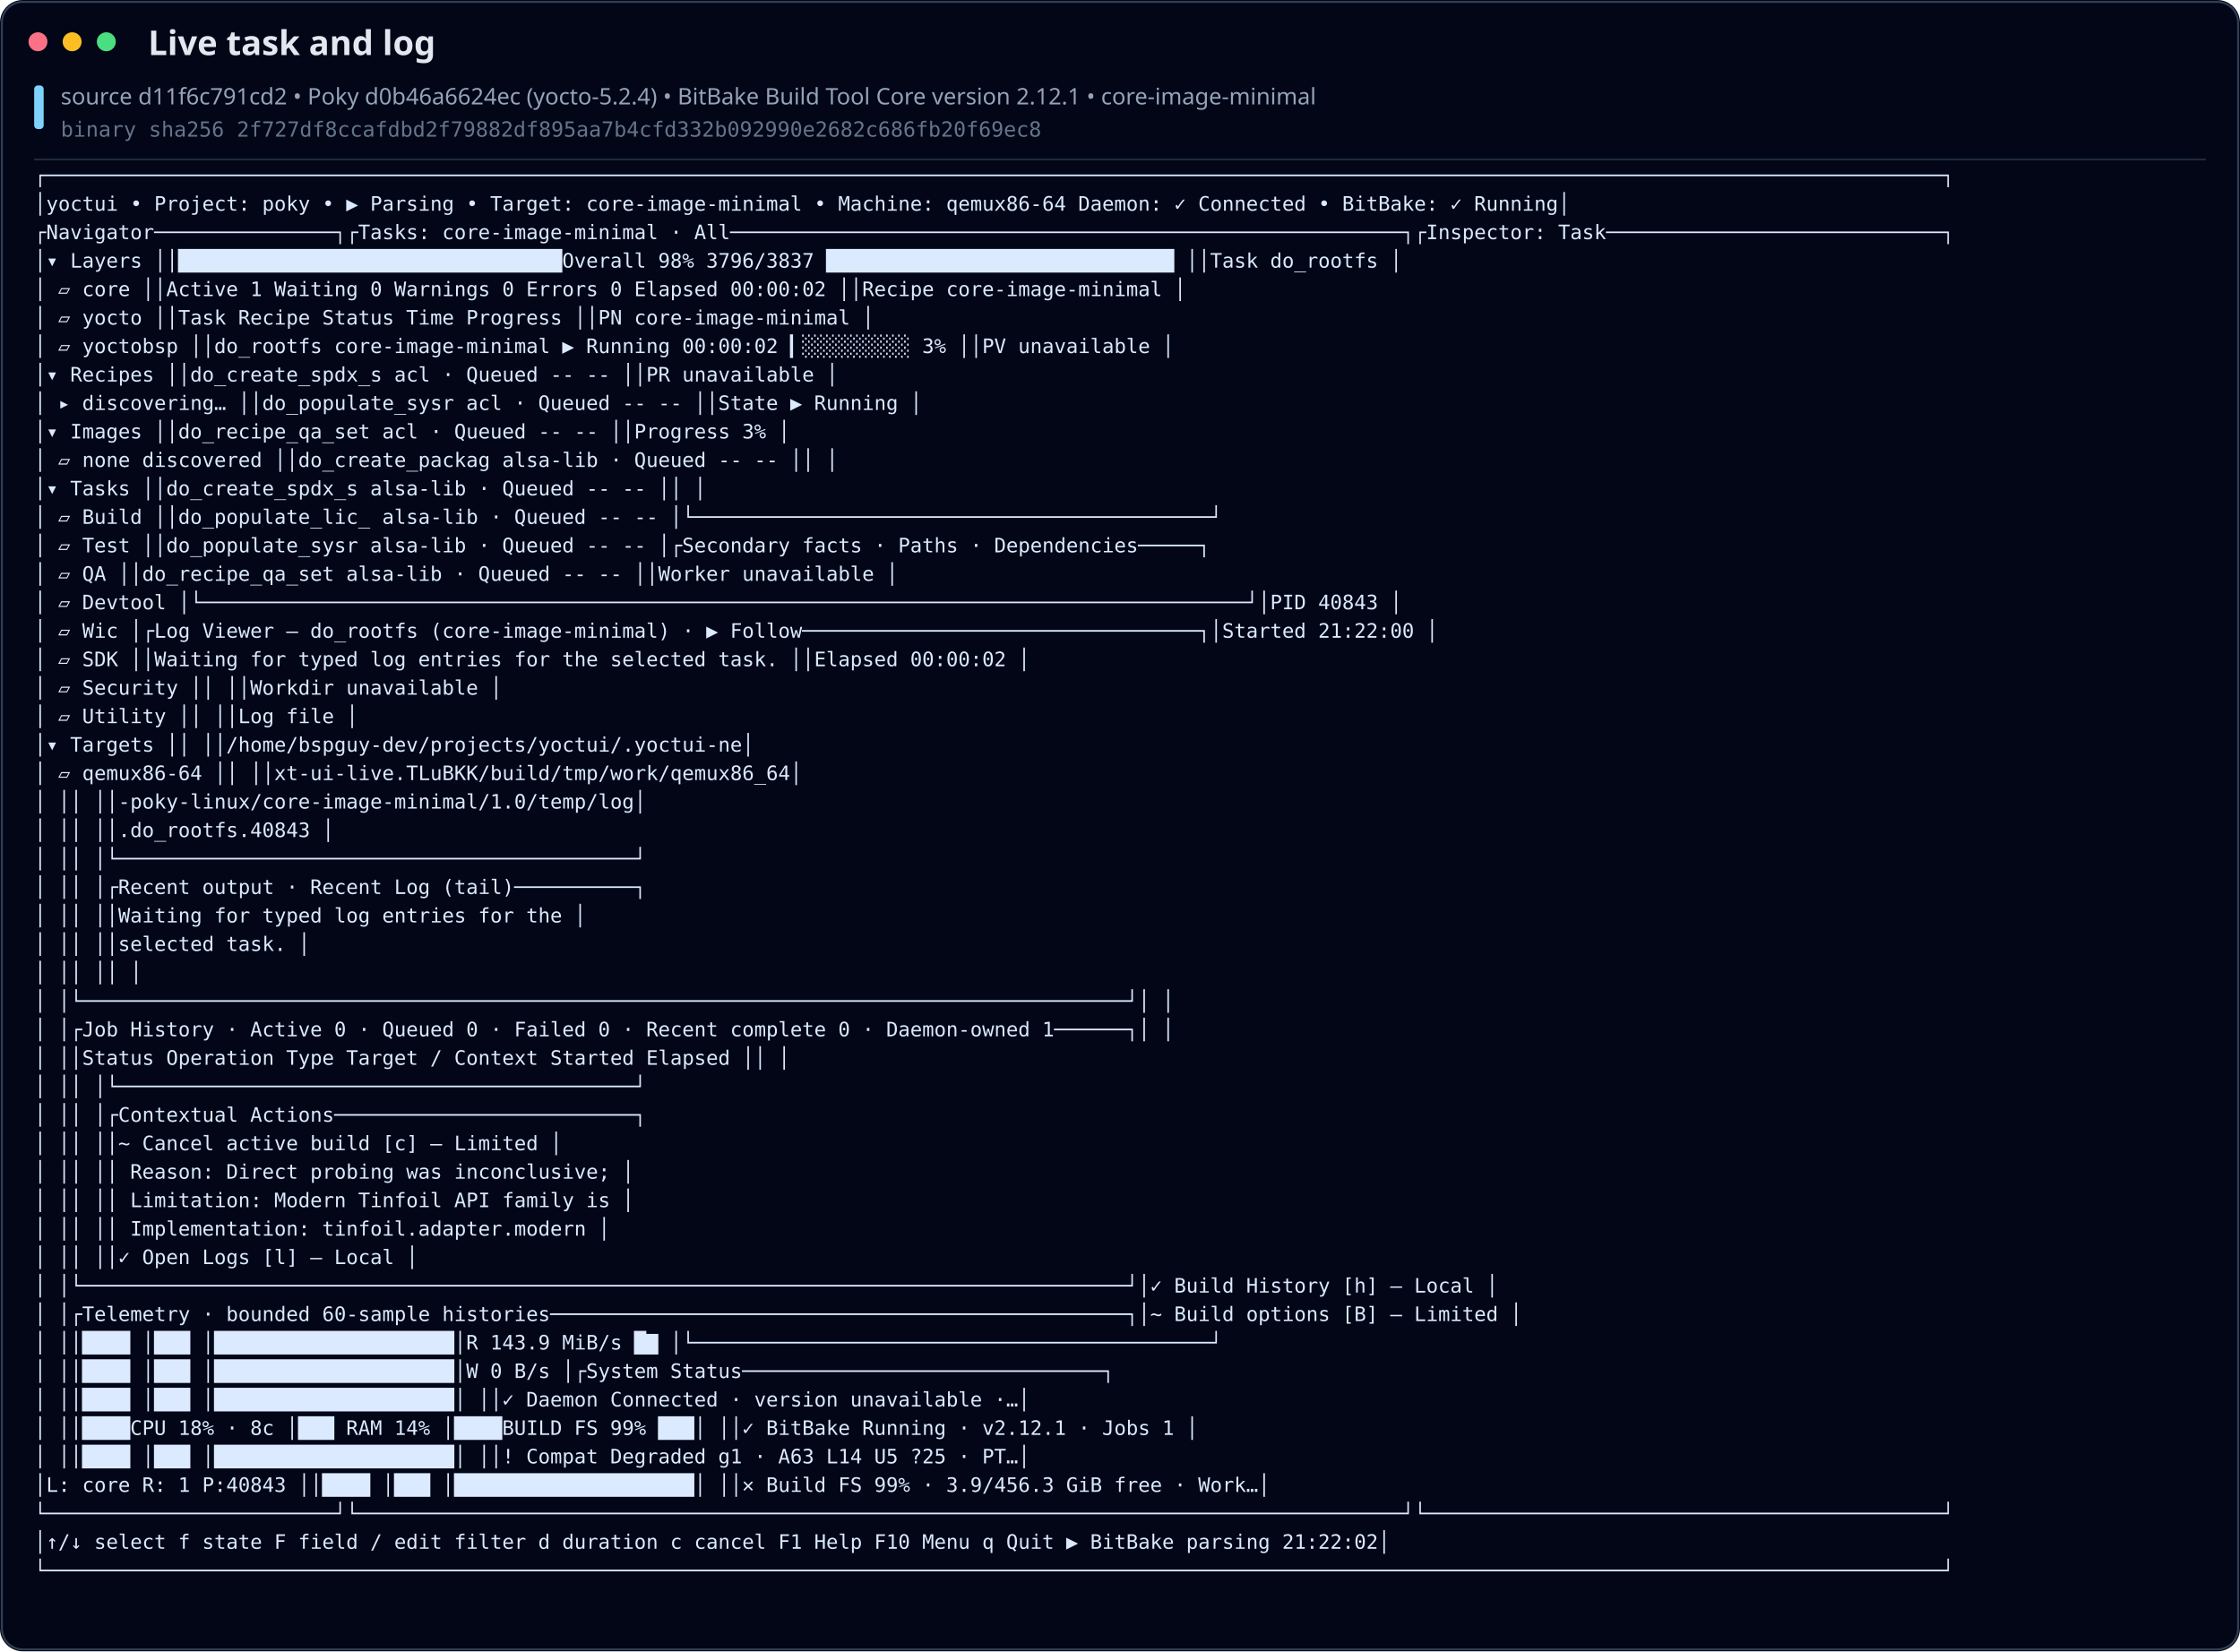
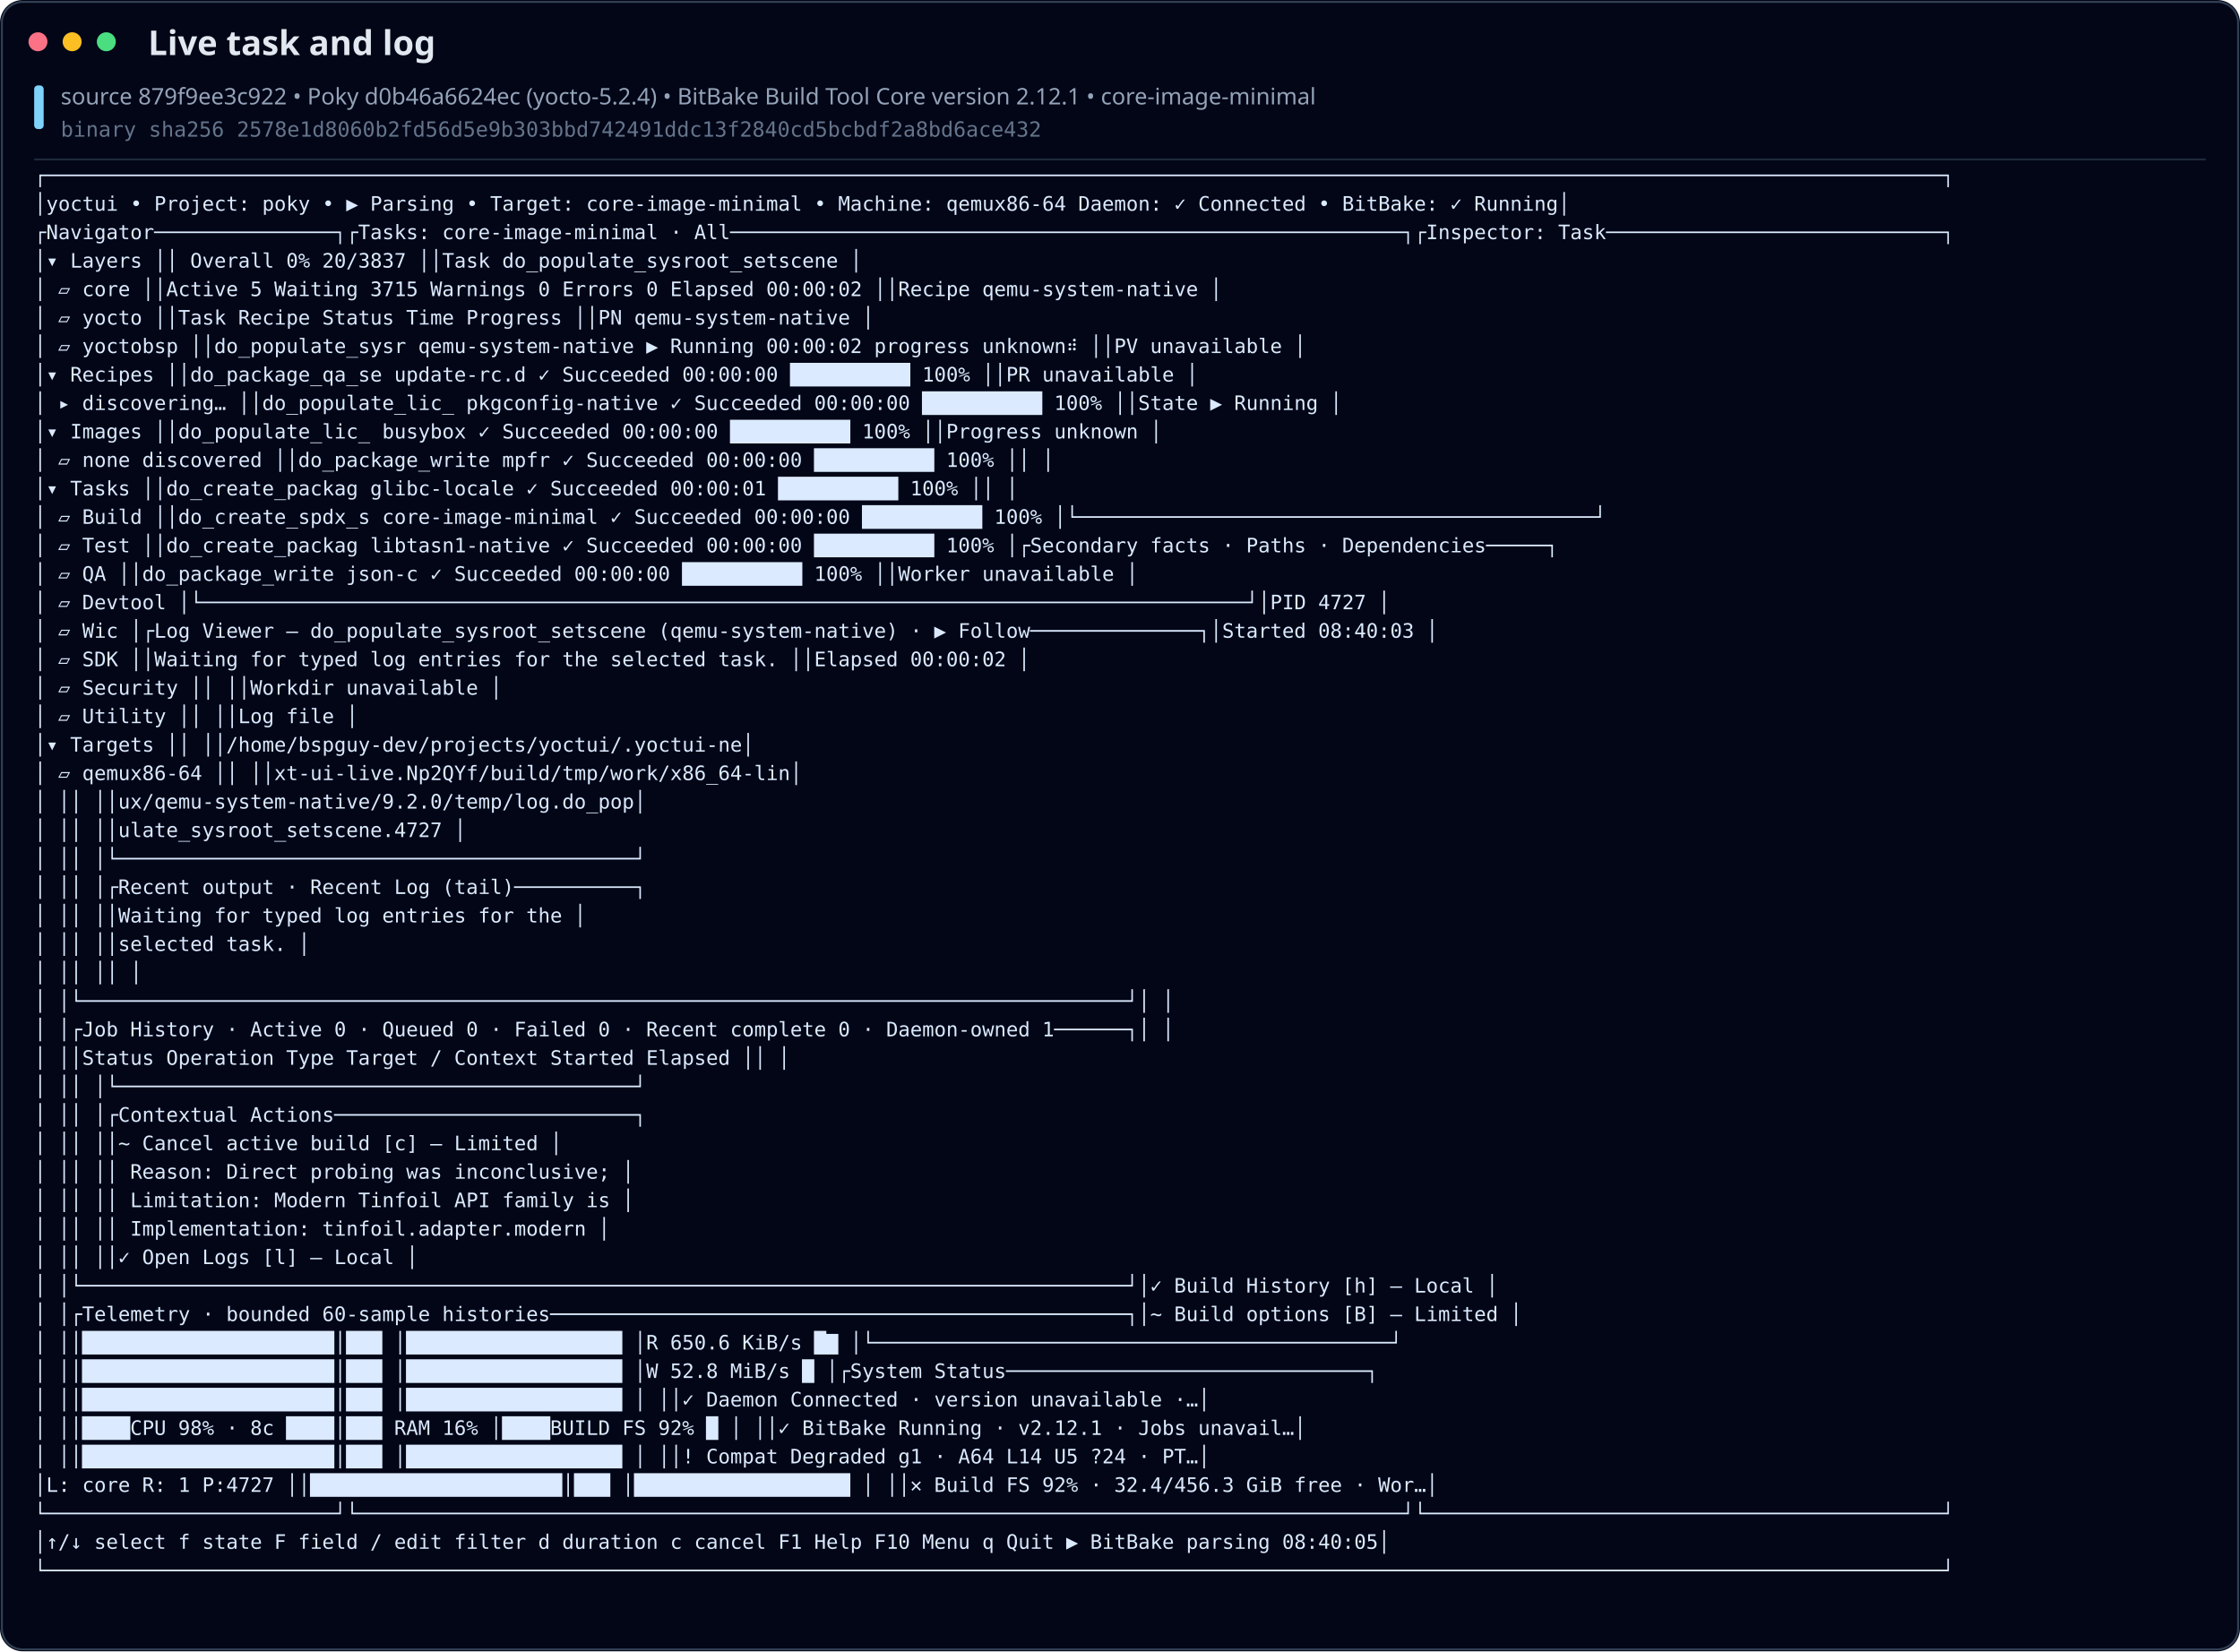
<svg xmlns="http://www.w3.org/2000/svg" width="1180" height="870" viewBox="0 0 1180 870" role="img" aria-labelledby="title description">
  <style>
  .heading { fill: #e2e8f0; font: 700 18px system-ui, sans-serif; }
  .provenance { fill: #94a3b8; font: 12px system-ui, sans-serif; }
  .hash { fill: #64748b; font: 11px ui-monospace, monospace; }
  .terminal { fill: #dbeafe; font: 10.5px 'DejaVu Sans Mono', 'Liberation Mono', monospace; white-space: pre; }
</style>
  <rect width="1180" height="870" rx="12" fill="#020617" />
  <rect x="1" y="1" width="1178" height="868" rx="11" fill="none" stroke="#334155" />
  <circle cx="20" cy="22" r="5" fill="#fb7185" />
  <circle cx="38" cy="22" r="5" fill="#fbbf24" />
  <circle cx="56" cy="22" r="5" fill="#4ade80" />
  <text x="78" y="29" class="heading">Live task and log</text>
  <rect x="18" y="45" width="5" height="23" rx="2" fill="#7dd3fc" />
-   <text x="32" y="55" class="provenance">source d11f6c791cd2  •  Poky d0b46a6624ec (yocto-5.2.4)  •  BitBake Build Tool Core version 2.12.1  •  core-image-minimal</text>
-   <text x="32" y="72" class="hash">binary sha256 2f727df8ccafdbd2f79882df895aa7b4cfd332b092990e2682c686fb20f69ec8</text>
+   <text x="32" y="55" class="provenance">source 879f9ee3c922  •  Poky d0b46a6624ec (yocto-5.2.4)  •  BitBake Build Tool Core version 2.12.1  •  core-image-minimal</text>
+   <text x="32" y="72" class="hash">binary sha256 2578e1d8060b2fd56d5e9b303bbd742491ddc13f2840cd5bcbdf2a8bd6ace432</text>
  <line x1="18" y1="84" x2="1162" y2="84" stroke="#1e293b" />
  <text x="18" y="96" class="terminal">┌──────────────────────────────────────────────────────────────────────────────────────────────────────────────────────────────────────────────────────────────┐</text>
  <text x="18" y="111" class="terminal">│yoctui  •  Project: poky  •  ▶ Parsing  •  Target: core-image-minimal  •  Machine: qemux86-64                       Daemon: ✓ Connected  •  BitBake: ✓ Running│</text>
  <text x="18" y="126" class="terminal">┌Navigator───────────────┐┌Tasks: core-image-minimal · All────────────────────────────────────────────────────────┐┌Inspector: Task────────────────────────────┐</text>
-   <text x="18" y="141" class="terminal">│▾ Layers                ││████████████████████████████████Overall  98%  3796/3837 █████████████████████████████  ││Task        do_rootfs                      │</text>
-   <text x="18" y="156" class="terminal">│  ▱ core                ││Active 1  Waiting 0  Warnings 0  Errors 0  Elapsed 00:00:02                            ││Recipe      core-image-minimal             │</text>
-   <text x="18" y="171" class="terminal">│  ▱ yocto               ││Task             Recipe                Status        Time      Progress                ││PN          core-image-minimal             │</text>
-   <text x="18" y="186" class="terminal">│  ▱ yoctobsp            ││do_rootfs        core-image-minimal    ▶ Running     00:00:02  ▎░░░░░░░░░ 3%           ││PV          unavailable                    │</text>
-   <text x="18" y="201" class="terminal">│▾ Recipes               ││do_create_spdx_s acl                   · Queued      --        --                      ││PR          unavailable                    │</text>
-   <text x="18" y="216" class="terminal">│  ▸ discovering…        ││do_populate_sysr acl                   · Queued      --        --                      ││State       ▶ Running                      │</text>
-   <text x="18" y="231" class="terminal">│▾ Images                ││do_recipe_qa_set acl                   · Queued      --        --                      ││Progress    3%                             │</text>
-   <text x="18" y="246" class="terminal">│  ▱ none discovered     ││do_create_packag alsa-lib              · Queued      --        --                      ││                                           │</text>
-   <text x="18" y="261" class="terminal">│▾ Tasks                 ││do_create_spdx_s alsa-lib              · Queued      --        --                      ││                                           │</text>
-   <text x="18" y="276" class="terminal">│  ▱ Build               ││do_populate_lic_ alsa-lib              · Queued      --        --                      │└───────────────────────────────────────────┘</text>
-   <text x="18" y="291" class="terminal">│  ▱ Test                ││do_populate_sysr alsa-lib              · Queued      --        --                      │┌Secondary facts · Paths · Dependencies─────┐</text>
-   <text x="18" y="306" class="terminal">│  ▱ QA                  ││do_recipe_qa_set alsa-lib              · Queued      --        --                      ││Worker      unavailable                    │</text>
-   <text x="18" y="321" class="terminal">│  ▱ Devtool             │└───────────────────────────────────────────────────────────────────────────────────────┘│PID         40843                          │</text>
-   <text x="18" y="336" class="terminal">│  ▱ Wic                 │┌Log Viewer — do_rootfs (core-image-minimal) · ▶ Follow─────────────────────────────────┐│Started     21:22:00                       │</text>
+   <text x="18" y="141" class="terminal">│▾ Layers                ││                                 Overall  0%  20/3837                                  ││Task        do_populate_sysroot_setscene   │</text>
+   <text x="18" y="156" class="terminal">│  ▱ core                ││Active 5  Waiting 3715  Warnings 0  Errors 0  Elapsed 00:00:02                         ││Recipe      qemu-system-native             │</text>
+   <text x="18" y="171" class="terminal">│  ▱ yocto               ││Task             Recipe                Status        Time      Progress                ││PN          qemu-system-native             │</text>
+   <text x="18" y="186" class="terminal">│  ▱ yoctobsp            ││do_populate_sysr qemu-system-native    ▶ Running     00:00:02  progress unknown⠾       ││PV          unavailable                    │</text>
+   <text x="18" y="201" class="terminal">│▾ Recipes               ││do_package_qa_se update-rc.d           ✓ Succeeded   00:00:00  ██████████ 100%         ││PR          unavailable                    │</text>
+   <text x="18" y="216" class="terminal">│  ▸ discovering…        ││do_populate_lic_ pkgconfig-native      ✓ Succeeded   00:00:00  ██████████ 100%         ││State       ▶ Running                      │</text>
+   <text x="18" y="231" class="terminal">│▾ Images                ││do_populate_lic_ busybox               ✓ Succeeded   00:00:00  ██████████ 100%         ││Progress    unknown                        │</text>
+   <text x="18" y="246" class="terminal">│  ▱ none discovered     ││do_package_write mpfr                  ✓ Succeeded   00:00:00  ██████████ 100%         ││                                           │</text>
+   <text x="18" y="261" class="terminal">│▾ Tasks                 ││do_create_packag glibc-locale          ✓ Succeeded   00:00:01  ██████████ 100%         ││                                           │</text>
+   <text x="18" y="276" class="terminal">│  ▱ Build               ││do_create_spdx_s core-image-minimal    ✓ Succeeded   00:00:00  ██████████ 100%         │└───────────────────────────────────────────┘</text>
+   <text x="18" y="291" class="terminal">│  ▱ Test                ││do_create_packag libtasn1-native       ✓ Succeeded   00:00:00  ██████████ 100%         │┌Secondary facts · Paths · Dependencies─────┐</text>
+   <text x="18" y="306" class="terminal">│  ▱ QA                  ││do_package_write json-c                ✓ Succeeded   00:00:00  ██████████ 100%         ││Worker      unavailable                    │</text>
+   <text x="18" y="321" class="terminal">│  ▱ Devtool             │└───────────────────────────────────────────────────────────────────────────────────────┘│PID         4727                           │</text>
+   <text x="18" y="336" class="terminal">│  ▱ Wic                 │┌Log Viewer — do_populate_sysroot_setscene (qemu-system-native) · ▶ Follow──────────────┐│Started     08:40:03                       │</text>
  <text x="18" y="351" class="terminal">│  ▱ SDK                 ││Waiting for typed log entries for the selected task.                                   ││Elapsed     00:00:02                       │</text>
  <text x="18" y="366" class="terminal">│  ▱ Security            ││                                                                                       ││Workdir     unavailable                    │</text>
  <text x="18" y="381" class="terminal">│  ▱ Utility             ││                                                                                       ││Log file                                   │</text>
  <text x="18" y="396" class="terminal">│▾ Targets               ││                                                                                       ││/home/bspguy-dev/projects/yoctui/.yoctui-ne│</text>
-   <text x="18" y="411" class="terminal">│  ▱ qemux86-64          ││                                                                                       ││xt-ui-live.TLuBKK/build/tmp/work/qemux86_64│</text>
-   <text x="18" y="426" class="terminal">│                        ││                                                                                       ││-poky-linux/core-image-minimal/1.0/temp/log│</text>
-   <text x="18" y="441" class="terminal">│                        ││                                                                                       ││.do_rootfs.40843                           │</text>
+   <text x="18" y="411" class="terminal">│  ▱ qemux86-64          ││                                                                                       ││xt-ui-live.Np2QYf/build/tmp/work/x86_64-lin│</text>
+   <text x="18" y="426" class="terminal">│                        ││                                                                                       ││ux/qemu-system-native/9.2.0/temp/log.do_pop│</text>
+   <text x="18" y="441" class="terminal">│                        ││                                                                                       ││ulate_sysroot_setscene.4727                │</text>
  <text x="18" y="456" class="terminal">│                        ││                                                                                       │└───────────────────────────────────────────┘</text>
  <text x="18" y="471" class="terminal">│                        ││                                                                                       │┌Recent output · Recent Log (tail)──────────┐</text>
  <text x="18" y="486" class="terminal">│                        ││                                                                                       ││Waiting for typed log entries for the      │</text>
  <text x="18" y="501" class="terminal">│                        ││                                                                                       ││selected task.                             │</text>
  <text x="18" y="516" class="terminal">│                        ││                                                                                       ││                                           │</text>
  <text x="18" y="531" class="terminal">│                        │└───────────────────────────────────────────────────────────────────────────────────────┘│                                           │</text>
  <text x="18" y="546" class="terminal">│                        │┌Job History · Active 0 · Queued 0 · Failed 0 · Recent complete 0 · Daemon-owned 1──────┐│                                           │</text>
  <text x="18" y="561" class="terminal">│                        ││Status        Operation       Type         Target / Context         Started   Elapsed  ││                                           │</text>
  <text x="18" y="576" class="terminal">│                        ││                                                                                       │└───────────────────────────────────────────┘</text>
  <text x="18" y="591" class="terminal">│                        ││                                                                                       │┌Contextual Actions─────────────────────────┐</text>
  <text x="18" y="606" class="terminal">│                        ││                                                                                       ││~ Cancel active build  [c] — Limited       │</text>
  <text x="18" y="621" class="terminal">│                        ││                                                                                       ││  Reason: Direct probing was inconclusive; │</text>
  <text x="18" y="636" class="terminal">│                        ││                                                                                       ││  Limitation: Modern Tinfoil API family is │</text>
  <text x="18" y="651" class="terminal">│                        ││                                                                                       ││  Implementation: tinfoil.adapter.modern   │</text>
  <text x="18" y="666" class="terminal">│                        ││                                                                                       ││✓ Open Logs            [l] — Local         │</text>
  <text x="18" y="681" class="terminal">│                        │└───────────────────────────────────────────────────────────────────────────────────────┘│✓ Build History        [h] — Local         │</text>
  <text x="18" y="696" class="terminal">│                        │┌Telemetry · bounded 60-sample histories────────────────────────────────────────────────┐│~ Build options        [B] — Limited       │</text>
-   <text x="18" y="711" class="terminal">│                        ││████                 │███                  │████████████████████│R 143.9 MiB/s █▇      │└───────────────────────────────────────────┘</text>
-   <text x="18" y="726" class="terminal">│                        ││████                 │███                  │████████████████████│W 0 B/s               │┌System Status──────────────────────────────┐</text>
-   <text x="18" y="741" class="terminal">│                        ││████                 │███                  │████████████████████│                      ││✓ Daemon Connected · version unavailable ·…│</text>
-   <text x="18" y="756" class="terminal">│                        ││████CPU 18% · 8c     │███    RAM 14%       │████BUILD FS 99% ███│                      ││✓ BitBake Running · v2.12.1 · Jobs 1       │</text>
-   <text x="18" y="771" class="terminal">│                        ││████                 │███                  │████████████████████│                      ││! Compat Degraded g1 · A63 L14 U5 ?25 · PT…│</text>
-   <text x="18" y="786" class="terminal">│L: core  R: 1  P:40843  ││████                 │███                  │████████████████████│                      ││✕ Build FS 99% · 3.9/456.3 GiB free · Work…│</text>
+   <text x="18" y="711" class="terminal">│                        ││█████████████████████│███                  │██████████████████  │R 650.6 KiB/s █▇      │└───────────────────────────────────────────┘</text>
+   <text x="18" y="726" class="terminal">│                        ││█████████████████████│███                  │██████████████████  │W 52.8 MiB/s   █      │┌System Status──────────────────────────────┐</text>
+   <text x="18" y="741" class="terminal">│                        ││█████████████████████│███                  │██████████████████  │                      ││✓ Daemon Connected · version unavailable ·…│</text>
+   <text x="18" y="756" class="terminal">│                        ││████CPU 98% · 8c ████│███    RAM 16%       │████BUILD FS 92% █  │                      ││✓ BitBake Running · v2.12.1 · Jobs unavail…│</text>
+   <text x="18" y="771" class="terminal">│                        ││█████████████████████│███                  │██████████████████  │                      ││! Compat Degraded g1 · A64 L14 U5 ?24 · PT…│</text>
+   <text x="18" y="786" class="terminal">│L: core  R: 1  P:4727   ││█████████████████████│███                  │██████████████████  │                      ││✕ Build FS 92% · 32.4/456.3 GiB free · Wor…│</text>
  <text x="18" y="801" class="terminal">└────────────────────────┘└───────────────────────────────────────────────────────────────────────────────────────┘└───────────────────────────────────────────┘</text>
-   <text x="18" y="816" class="terminal">│↑/↓ select   f state   F field   / edit filter   d duration   c cancel   F1 Help   F10 Menu   q Quit                               ▶ BitBake parsing  21:22:02│</text>
+   <text x="18" y="816" class="terminal">│↑/↓ select   f state   F field   / edit filter   d duration   c cancel   F1 Help   F10 Menu   q Quit                               ▶ BitBake parsing  08:40:05│</text>
  <text x="18" y="831" class="terminal">└──────────────────────────────────────────────────────────────────────────────────────────────────────────────────────────────────────────────────────────────┘</text>
</svg>
